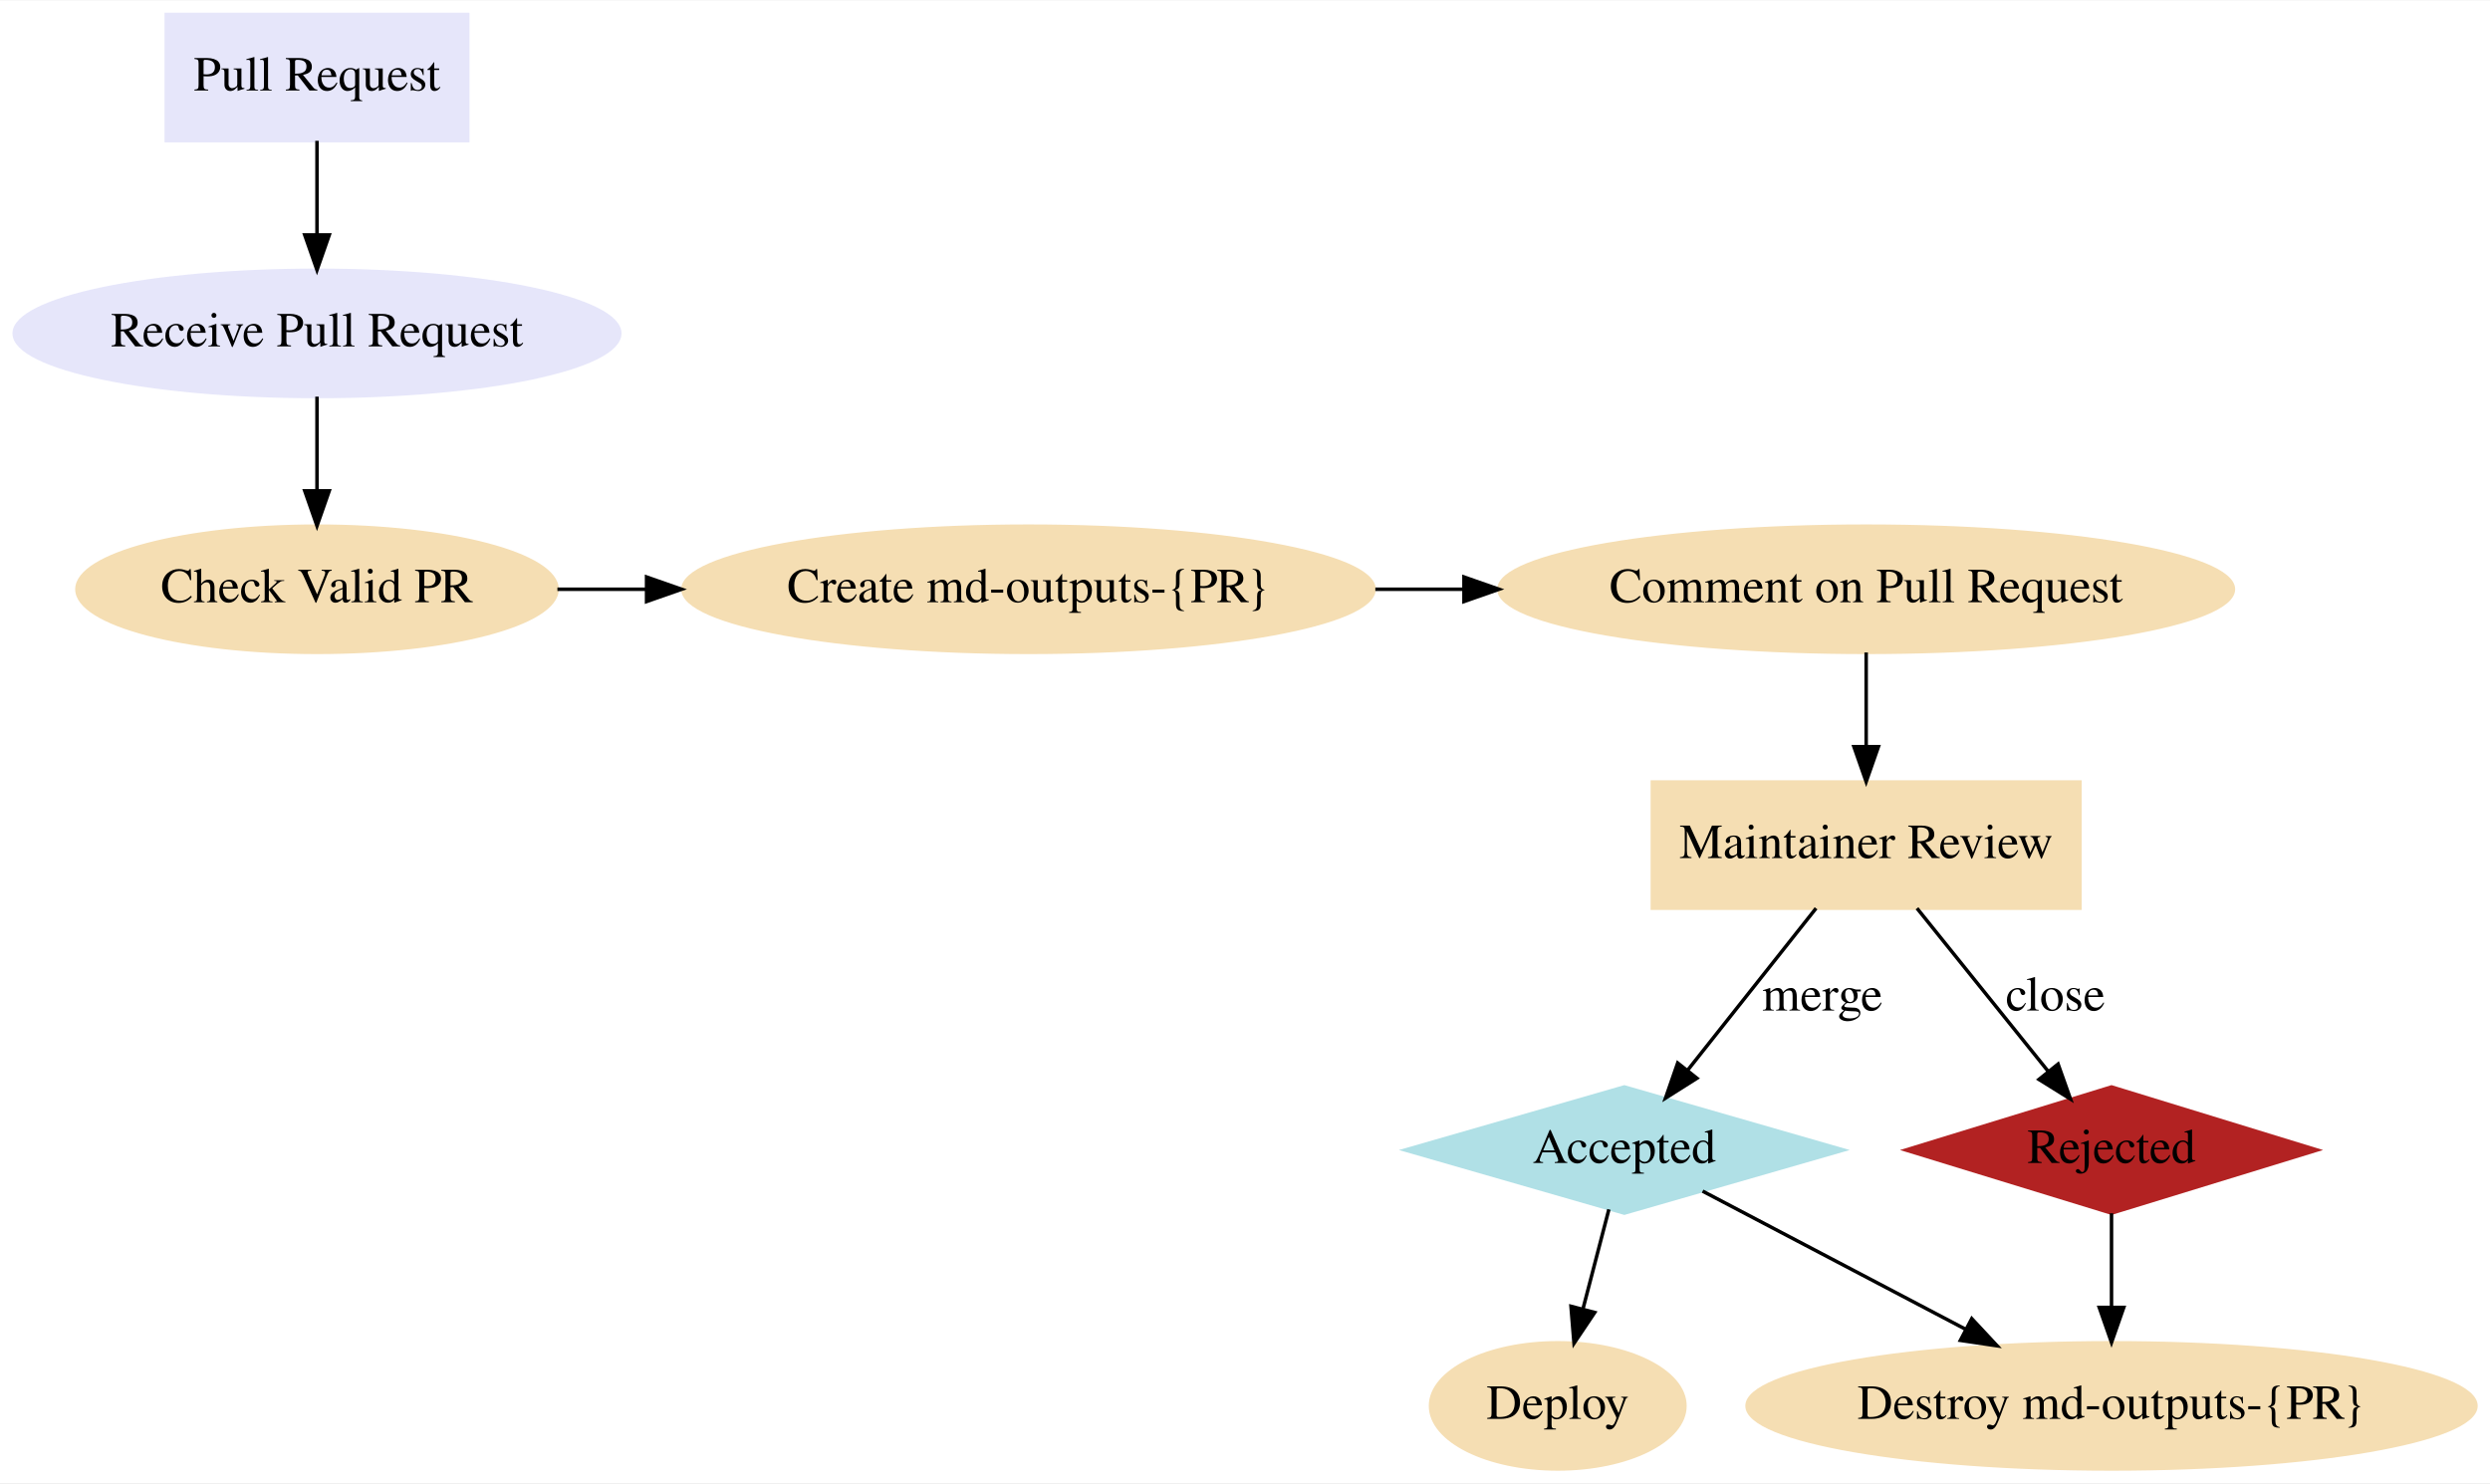
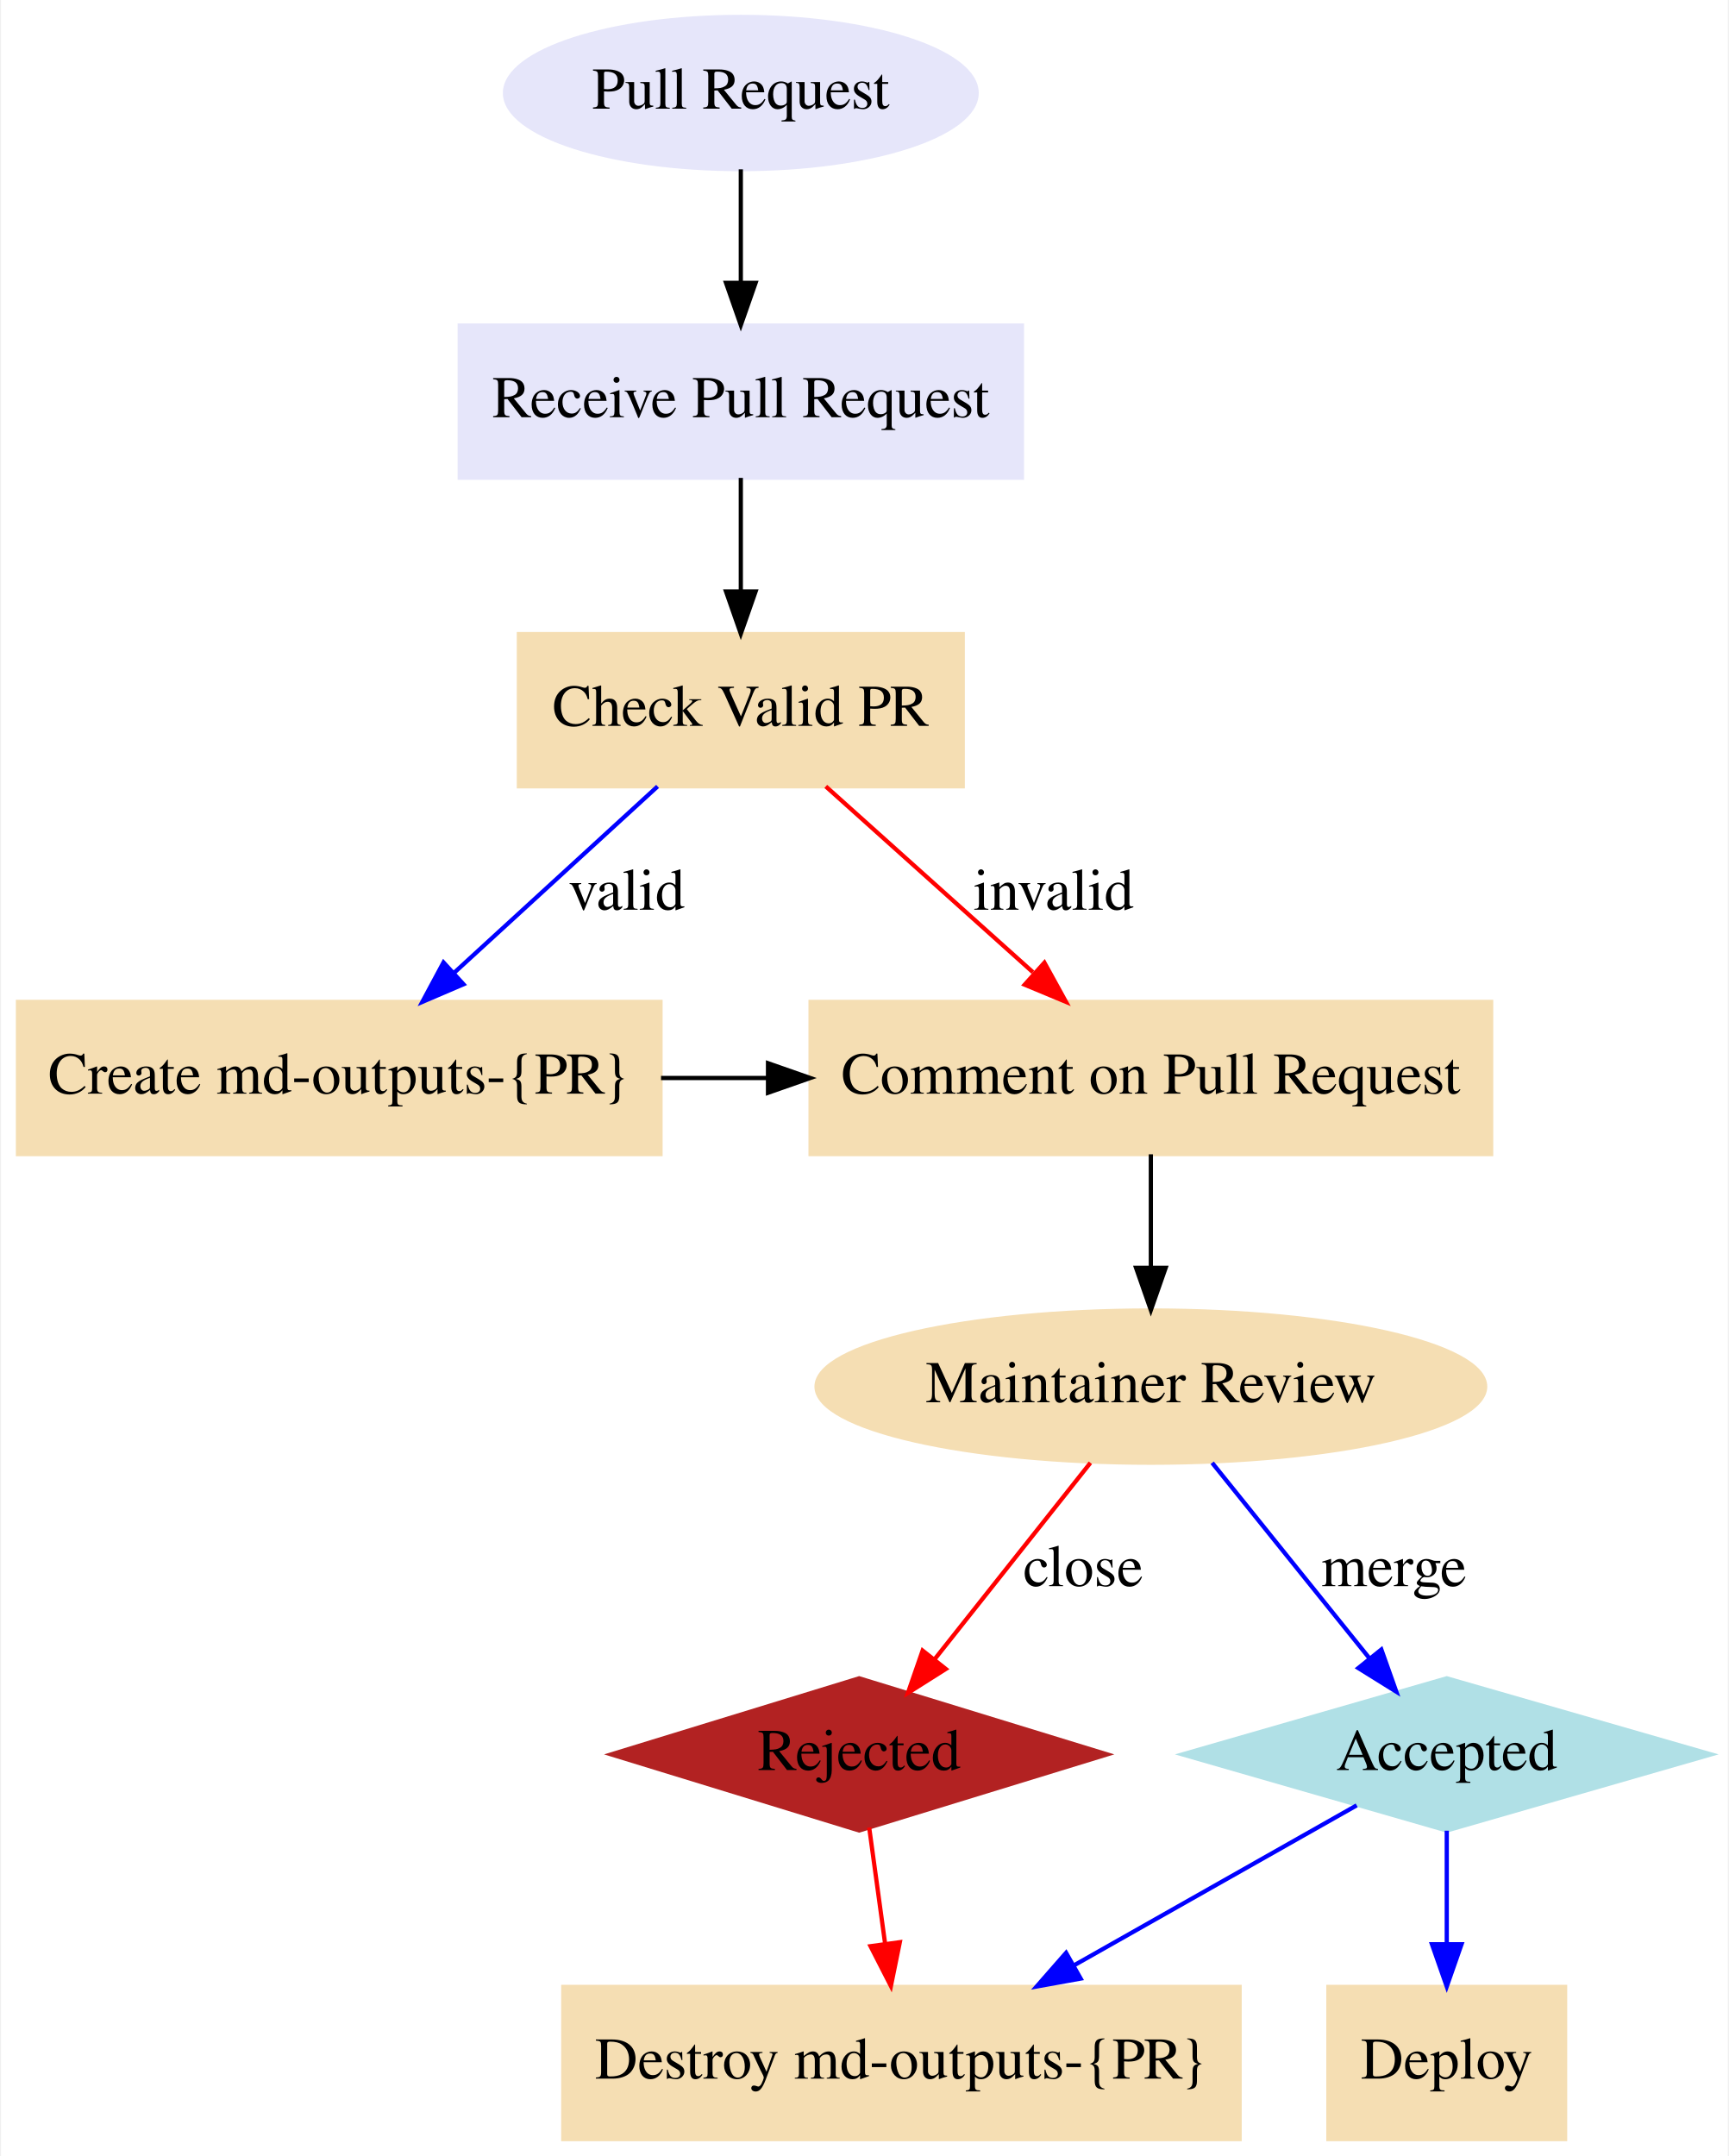
- <svg xmlns="http://www.w3.org/2000/svg" width="710pt" height="423pt" viewBox="0.00 0.00 710.43 423.00">
-   <g id="graph0" class="graph" transform="scale(1 1) rotate(0) translate(4 419)">
-     <polygon fill="#ffffff" stroke="transparent" points="-4,4 -4,-419 706.433,-419 706.433,4 -4,4" />
+ <svg xmlns="http://www.w3.org/2000/svg" width="409pt" height="510pt" viewBox="0.00 0.00 408.50 510.00">
+   <g id="graph0" class="graph" transform="scale(1 1) rotate(0) translate(4 506)">
+     <polygon fill="#ffffff" stroke="transparent" points="-4,4 -4,-506 404.503,-506 404.503,4 -4,4" />
    <g id="node1" class="node">
-       <polygon fill="#e6e6fa" stroke="#e6e6fa" points="129.442,-415 43.442,-415 43.442,-379 129.442,-379 129.442,-415" />
-       <text text-anchor="middle" x="86.442" y="-393.3" font-family="Times,serif" font-size="14.00" fill="#000000">Pull Request</text>
+       <ellipse fill="#e6e6fa" stroke="#e6e6fa" cx="171" cy="-484" rx="55.79" ry="18" />
+       <text text-anchor="middle" x="171" y="-480.3" font-family="Times,serif" font-size="14.00" fill="#000000">Pull Request</text>
    </g>
    <g id="node2" class="node">
-       <ellipse fill="#e6e6fa" stroke="#e6e6fa" cx="86.442" cy="-324" rx="86.385" ry="18" />
-       <text text-anchor="middle" x="86.442" y="-320.3" font-family="Times,serif" font-size="14.00" fill="#000000">Receive Pull Request</text>
+       <polygon fill="#e6e6fa" stroke="#e6e6fa" points="237.5,-429 104.5,-429 104.5,-393 237.5,-393 237.5,-429" />
+       <text text-anchor="middle" x="171" y="-407.3" font-family="Times,serif" font-size="14.00" fill="#000000">Receive Pull Request</text>
    </g>
    <g id="edge1" class="edge">
-       <path fill="none" stroke="#000000" d="M86.442,-378.955C86.442,-370.883 86.442,-361.176 86.442,-352.182" />
-       <polygon fill="#000000" stroke="#000000" points="89.942,-352.09 86.442,-342.09 82.942,-352.09 89.942,-352.09" />
+       <path fill="none" stroke="#000000" d="M171,-465.955C171,-457.883 171,-448.176 171,-439.182" />
+       <polygon fill="#000000" stroke="#000000" points="174.5,-439.09 171,-429.09 167.5,-439.09 174.5,-439.09" />
    </g>
    <g id="node3" class="node">
-       <ellipse fill="#f5deb3" stroke="#f5deb3" cx="86.442" cy="-251" rx="68.489" ry="18" />
-       <text text-anchor="middle" x="86.442" y="-247.3" font-family="Times,serif" font-size="14.00" fill="#000000">Check Valid PR</text>
+       <polygon fill="#f5deb3" stroke="#f5deb3" points="223.5,-356 118.5,-356 118.5,-320 223.5,-320 223.5,-356" />
+       <text text-anchor="middle" x="171" y="-334.3" font-family="Times,serif" font-size="14.00" fill="#000000">Check Valid PR</text>
    </g>
    <g id="edge2" class="edge">
-       <path fill="none" stroke="#000000" d="M86.442,-305.955C86.442,-297.883 86.442,-288.176 86.442,-279.182" />
-       <polygon fill="#000000" stroke="#000000" points="89.942,-279.09 86.442,-269.09 82.942,-279.09 89.942,-279.09" />
+       <path fill="none" stroke="#000000" d="M171,-392.955C171,-384.883 171,-375.176 171,-366.182" />
+       <polygon fill="#000000" stroke="#000000" points="174.5,-366.09 171,-356.09 167.5,-366.09 174.5,-366.09" />
    </g>
    <g id="node4" class="node">
-       <ellipse fill="#f5deb3" stroke="#f5deb3" cx="289.442" cy="-251" rx="98.583" ry="18" />
-       <text text-anchor="middle" x="289.442" y="-247.3" font-family="Times,serif" font-size="14.00" fill="#000000">Create md-outputs-{PR}</text>
+       <polygon fill="#f5deb3" stroke="#f5deb3" points="152,-269 0,-269 0,-233 152,-233 152,-269" />
+       <text text-anchor="middle" x="76" y="-247.3" font-family="Times,serif" font-size="14.00" fill="#000000">Create md-outputs-{PR}</text>
    </g>
    <g id="edge3" class="edge">
-       <path fill="none" stroke="#000000" d="M155.034,-251C163.433,-251 171.831,-251 180.23,-251" />
-       <polygon fill="#000000" stroke="#000000" points="180.474,-254.5 190.474,-251 180.474,-247.5 180.474,-254.5" />
+       <path fill="none" stroke="#0000ff" d="M151.316,-319.974C137.432,-307.259 118.652,-290.06 103.319,-276.018" />
+       <polygon fill="#0000ff" stroke="#0000ff" points="105.397,-273.176 95.659,-269.003 100.67,-278.338 105.397,-273.176" />
+       <text text-anchor="middle" x="144" y="-290.8" font-family="Times,serif" font-size="14.00" fill="#000000">valid</text>
    </g>
    <g id="node5" class="node">
-       <ellipse fill="#f5deb3" stroke="#f5deb3" cx="528.442" cy="-251" rx="104.782" ry="18" />
-       <text text-anchor="middle" x="528.442" y="-247.3" font-family="Times,serif" font-size="14.00" fill="#000000">Comment on Pull Request</text>
+       <polygon fill="#f5deb3" stroke="#f5deb3" points="348.5,-269 187.5,-269 187.5,-233 348.5,-233 348.5,-269" />
+       <text text-anchor="middle" x="268" y="-247.3" font-family="Times,serif" font-size="14.00" fill="#000000">Comment on Pull Request</text>
    </g>
    <g id="edge4" class="edge">
-       <path fill="none" stroke="#000000" d="M388.403,-251C396.765,-251 405.126,-251 413.488,-251" />
-       <polygon fill="#000000" stroke="#000000" points="413.687,-254.5 423.687,-251 413.687,-247.5 413.687,-254.5" />
+       <path fill="none" stroke="#ff0000" d="M191.099,-319.974C205.275,-307.259 224.45,-290.06 240.106,-276.018" />
+       <polygon fill="#ff0000" stroke="#ff0000" points="242.82,-278.286 247.927,-269.003 238.146,-273.075 242.82,-278.286" />
+       <text text-anchor="middle" x="245" y="-290.8" font-family="Times,serif" font-size="14.00" fill="#000000">invalid</text>
+     </g>
+     <g id="edge5" class="edge">
+       <path fill="none" stroke="#000000" d="M152.125,-251C160.492,-251 168.858,-251 177.225,-251" />
+       <polygon fill="#000000" stroke="#000000" points="177.431,-254.5 187.431,-251 177.431,-247.5 177.431,-254.5" />
    </g>
    <g id="node8" class="node">
-       <polygon fill="#f5deb3" stroke="#f5deb3" points="589.442,-196 467.442,-196 467.442,-160 589.442,-160 589.442,-196" />
-       <text text-anchor="middle" x="528.442" y="-174.3" font-family="Times,serif" font-size="14.00" fill="#000000">Maintainer Review</text>
+       <ellipse fill="#f5deb3" stroke="#f5deb3" cx="268" cy="-178" rx="79.087" ry="18" />
+       <text text-anchor="middle" x="268" y="-174.3" font-family="Times,serif" font-size="14.00" fill="#000000">Maintainer Review</text>
    </g>
-     <g id="edge5" class="edge">
-       <path fill="none" stroke="#000000" d="M528.442,-232.955C528.442,-224.883 528.442,-215.176 528.442,-206.182" />
-       <polygon fill="#000000" stroke="#000000" points="531.942,-206.09 528.442,-196.09 524.942,-206.09 531.942,-206.09" />
+     <g id="edge6" class="edge">
+       <path fill="none" stroke="#000000" d="M268,-232.955C268,-224.883 268,-215.176 268,-206.182" />
+       <polygon fill="#000000" stroke="#000000" points="271.5,-206.09 268,-196.09 264.5,-206.09 271.5,-206.09" />
    </g>
    <g id="node6" class="node">
-       <ellipse fill="#f5deb3" stroke="#f5deb3" cx="440.442" cy="-18" rx="36.294" ry="18" />
-       <text text-anchor="middle" x="440.442" y="-14.3" font-family="Times,serif" font-size="14.00" fill="#000000">Deploy</text>
+       <polygon fill="#f5deb3" stroke="#f5deb3" points="366,-36 310,-36 310,0 366,0 366,-36" />
+       <text text-anchor="middle" x="338" y="-14.3" font-family="Times,serif" font-size="14.00" fill="#000000">Deploy</text>
    </g>
    <g id="node7" class="node">
-       <ellipse fill="#f5deb3" stroke="#f5deb3" cx="598.442" cy="-18" rx="103.981" ry="18" />
-       <text text-anchor="middle" x="598.442" y="-14.3" font-family="Times,serif" font-size="14.00" fill="#000000">Destroy md-outputs-{PR}</text>
+       <polygon fill="#f5deb3" stroke="#f5deb3" points="289,-36 129,-36 129,0 289,0 289,-36" />
+       <text text-anchor="middle" x="209" y="-14.3" font-family="Times,serif" font-size="14.00" fill="#000000">Destroy md-outputs-{PR}</text>
    </g>
    <g id="node9" class="node">
-       <polygon fill="#b0e0e6" stroke="#b0e0e6" points="459.442,-109 396.937,-91 459.442,-73 521.948,-91 459.442,-109" />
-       <text text-anchor="middle" x="459.442" y="-87.3" font-family="Times,serif" font-size="14.00" fill="#000000">Accepted</text>
+       <polygon fill="#b22222" stroke="#b22222" points="199,-109 140.347,-91 199,-73 257.653,-91 199,-109" />
+       <text text-anchor="middle" x="199" y="-87.3" font-family="Times,serif" font-size="14.00" fill="#000000">Rejected</text>
    </g>
-     <g id="edge6" class="edge">
-       <path fill="none" stroke="#000000" d="M514.145,-159.974C503.52,-146.577 488.948,-128.202 477.515,-113.787" />
-       <polygon fill="#000000" stroke="#000000" points="480.156,-111.485 471.2,-105.825 474.671,-115.835 480.156,-111.485" />
-       <text text-anchor="middle" x="515.942" y="-130.8" font-family="Times,serif" font-size="14.00" fill="#000000">merge</text>
+     <g id="edge7" class="edge">
+       <path fill="none" stroke="#ff0000" d="M253.703,-159.974C243.012,-146.493 228.324,-127.974 216.86,-113.519" />
+       <polygon fill="#ff0000" stroke="#ff0000" points="219.493,-111.207 210.537,-105.546 214.009,-115.556 219.493,-111.207" />
+       <text text-anchor="middle" x="252" y="-130.8" font-family="Times,serif" font-size="14.00" fill="#000000">close</text>
    </g>
    <g id="node10" class="node">
-       <polygon fill="#b22222" stroke="#b22222" points="598.442,-109 539.79,-91 598.442,-73 657.095,-91 598.442,-109" />
-       <text text-anchor="middle" x="598.442" y="-87.3" font-family="Times,serif" font-size="14.00" fill="#000000">Rejected</text>
-     </g>
-     <g id="edge7" class="edge">
-       <path fill="none" stroke="#000000" d="M542.946,-159.974C553.793,-146.493 568.693,-127.974 580.324,-113.519" />
-       <polygon fill="#000000" stroke="#000000" points="583.196,-115.532 586.738,-105.546 577.742,-111.144 583.196,-115.532" />
-       <text text-anchor="middle" x="582.442" y="-130.8" font-family="Times,serif" font-size="14.00" fill="#000000">close</text>
+       <polygon fill="#b0e0e6" stroke="#b0e0e6" points="338,-109 275.495,-91 338,-73 400.505,-91 338,-109" />
+       <text text-anchor="middle" x="338" y="-87.3" font-family="Times,serif" font-size="14.00" fill="#000000">Accepted</text>
    </g>
    <g id="edge8" class="edge">
-       <path fill="none" stroke="#000000" d="M455.036,-74.069C452.846,-65.656 450.144,-55.273 447.662,-45.738" />
-       <polygon fill="#000000" stroke="#000000" points="450.996,-44.654 445.09,-35.858 444.222,-46.417 450.996,-44.654" />
+       <path fill="none" stroke="#0000ff" d="M282.504,-159.974C293.283,-146.577 308.067,-128.202 319.666,-113.787" />
+       <polygon fill="#0000ff" stroke="#0000ff" points="322.53,-115.81 326.072,-105.825 317.076,-111.422 322.53,-115.81" />
+       <text text-anchor="middle" x="325.5" y="-130.8" font-family="Times,serif" font-size="14.00" fill="#000000">merge</text>
+     </g>
+     <g id="edge11" class="edge">
+       <path fill="none" stroke="#ff0000" d="M201.37,-73.7C202.494,-65.49 203.867,-55.469 205.137,-46.201" />
+       <polygon fill="#ff0000" stroke="#ff0000" points="208.618,-46.577 206.508,-36.194 201.683,-45.627 208.618,-46.577" />
    </g>
    <g id="edge9" class="edge">
-       <path fill="none" stroke="#000000" d="M481.775,-79.271C501.918,-68.693 532.068,-52.858 556.672,-39.937" />
-       <polygon fill="#000000" stroke="#000000" points="558.572,-42.892 565.798,-35.144 555.317,-36.695 558.572,-42.892" />
+       <path fill="none" stroke="#0000ff" d="M338,-72.955C338,-64.883 338,-55.176 338,-46.182" />
+       <polygon fill="#0000ff" stroke="#0000ff" points="341.5,-46.09 338,-36.09 334.5,-46.09 341.5,-46.09" />
    </g>
    <g id="edge10" class="edge">
-       <path fill="none" stroke="#000000" d="M598.442,-72.955C598.442,-64.883 598.442,-55.176 598.442,-46.182" />
-       <polygon fill="#000000" stroke="#000000" points="601.942,-46.09 598.442,-36.09 594.942,-46.09 601.942,-46.09" />
+       <path fill="none" stroke="#0000ff" d="M316.698,-78.945C298.584,-68.695 272.058,-53.684 249.864,-41.124" />
+       <polygon fill="#0000ff" stroke="#0000ff" points="251.397,-37.971 240.97,-36.092 247.95,-44.063 251.397,-37.971" />
    </g>
  </g>
</svg>
